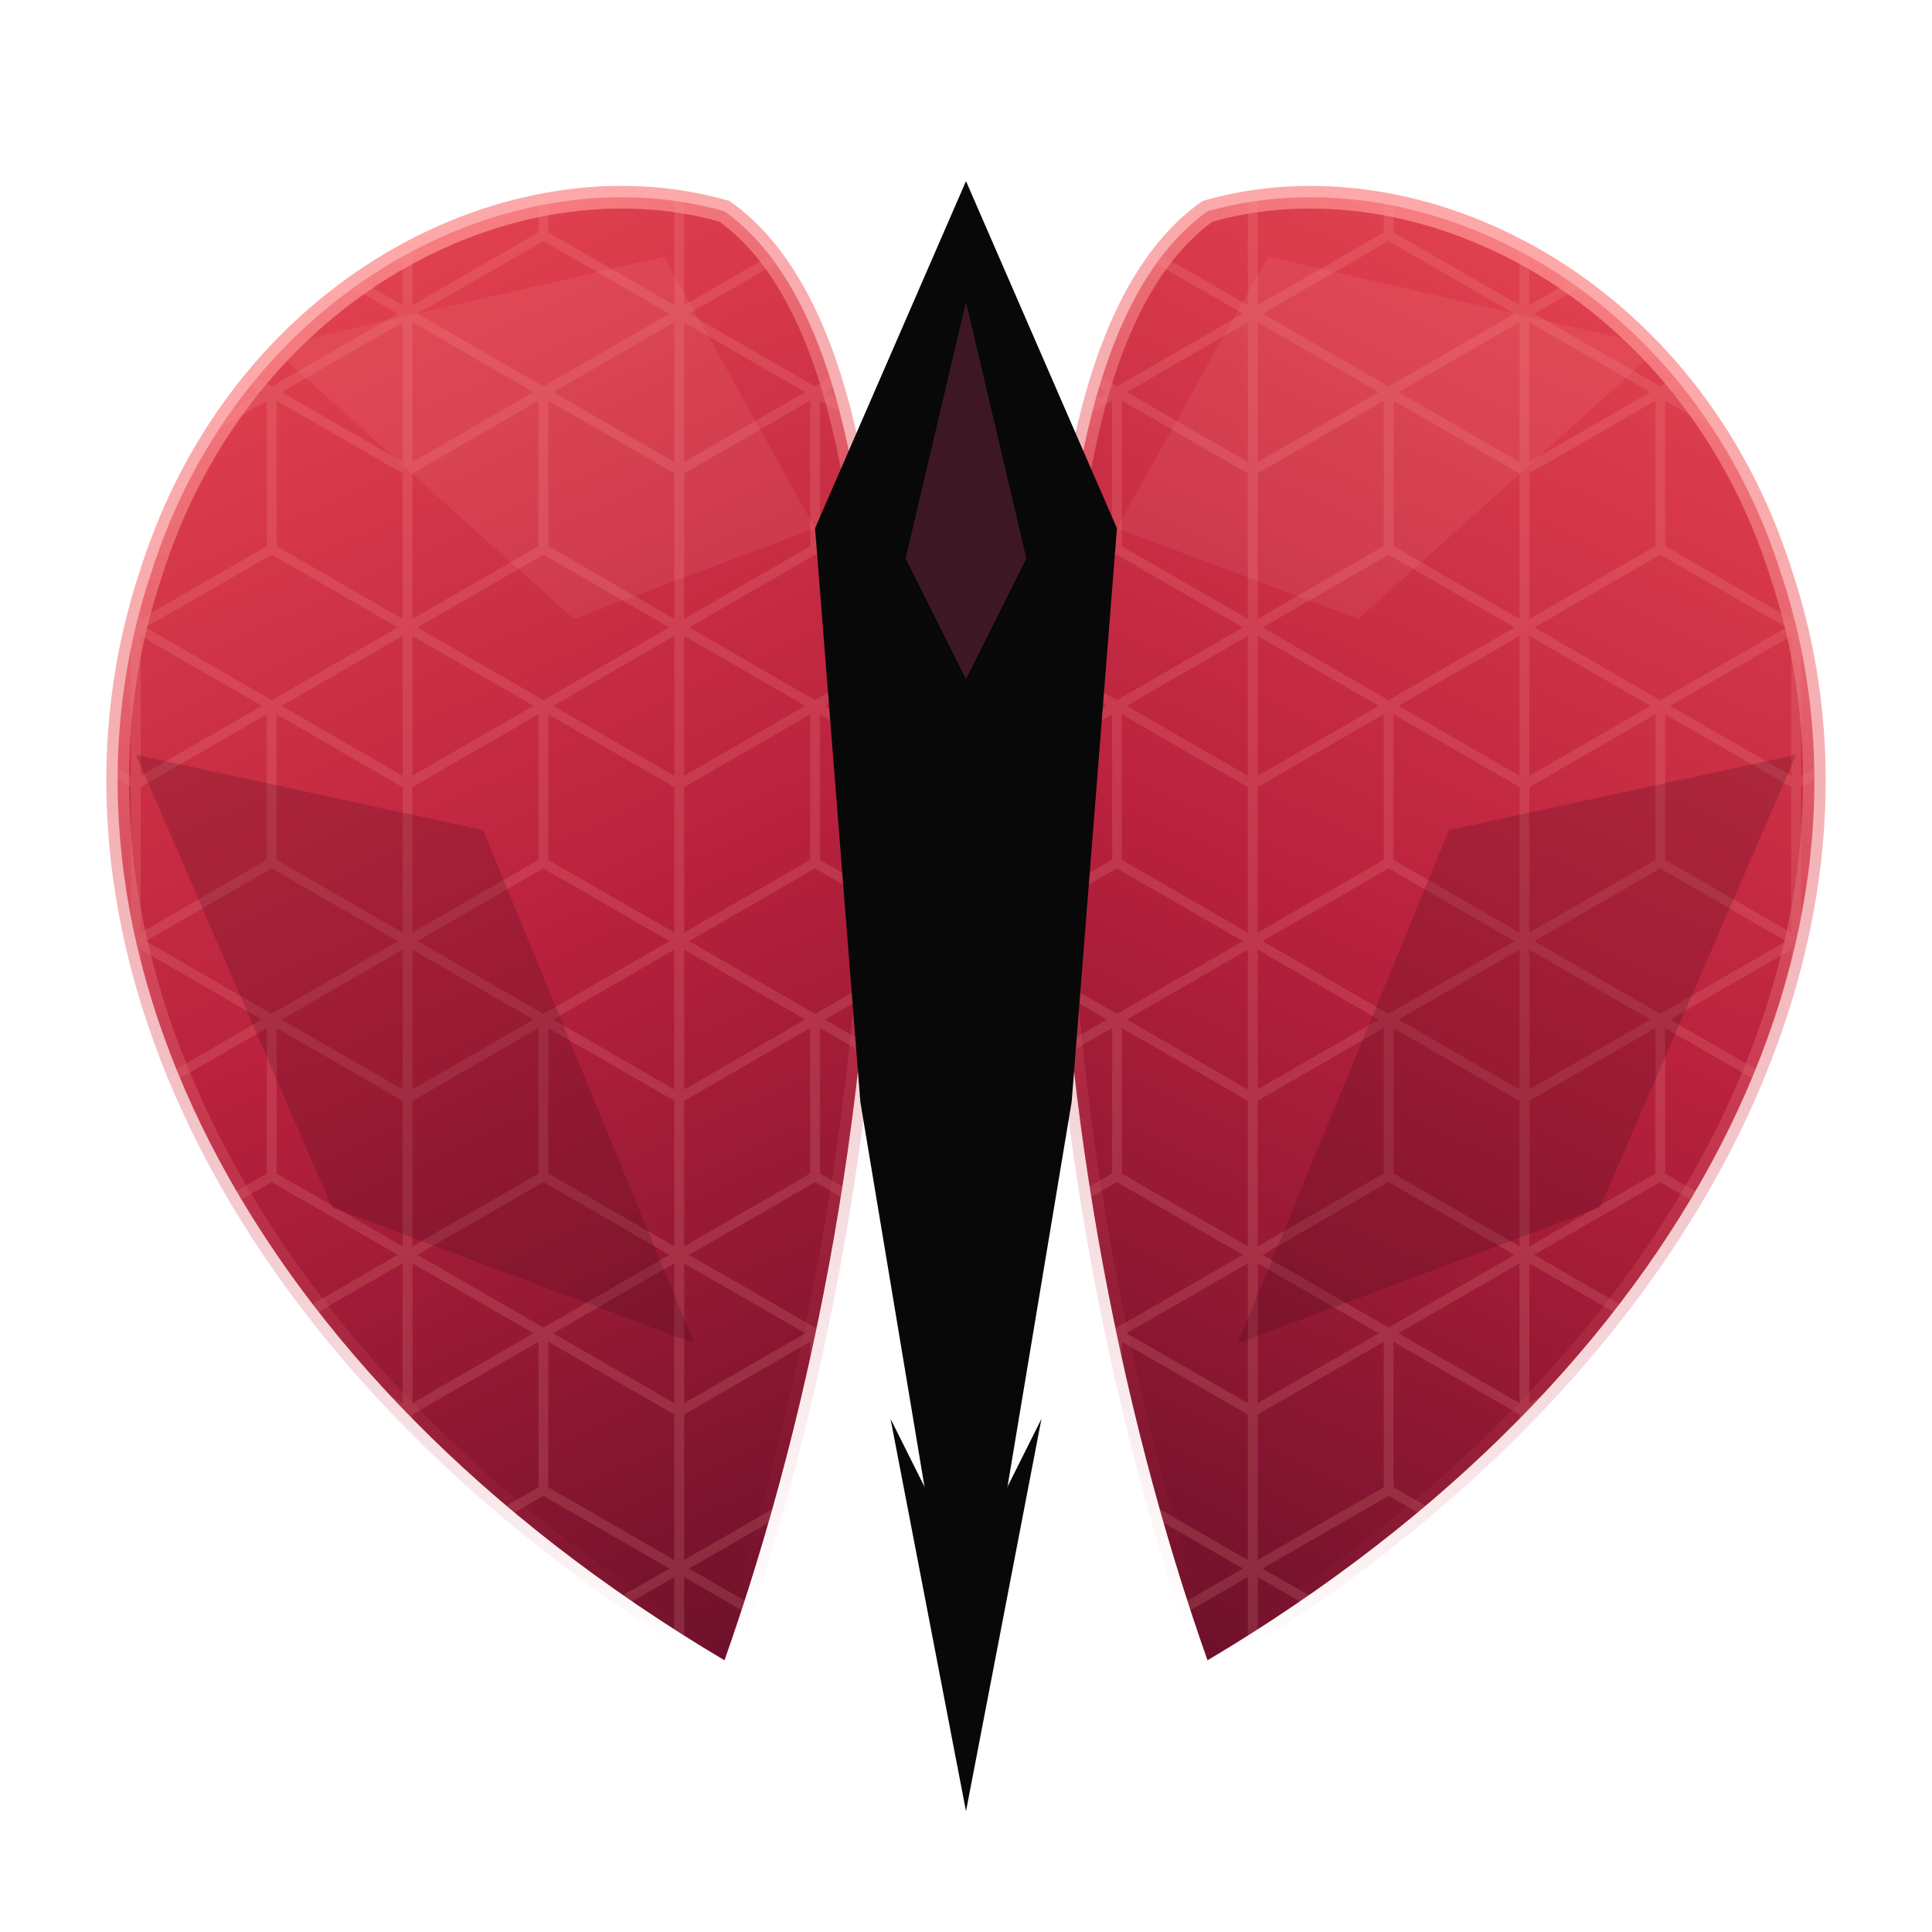
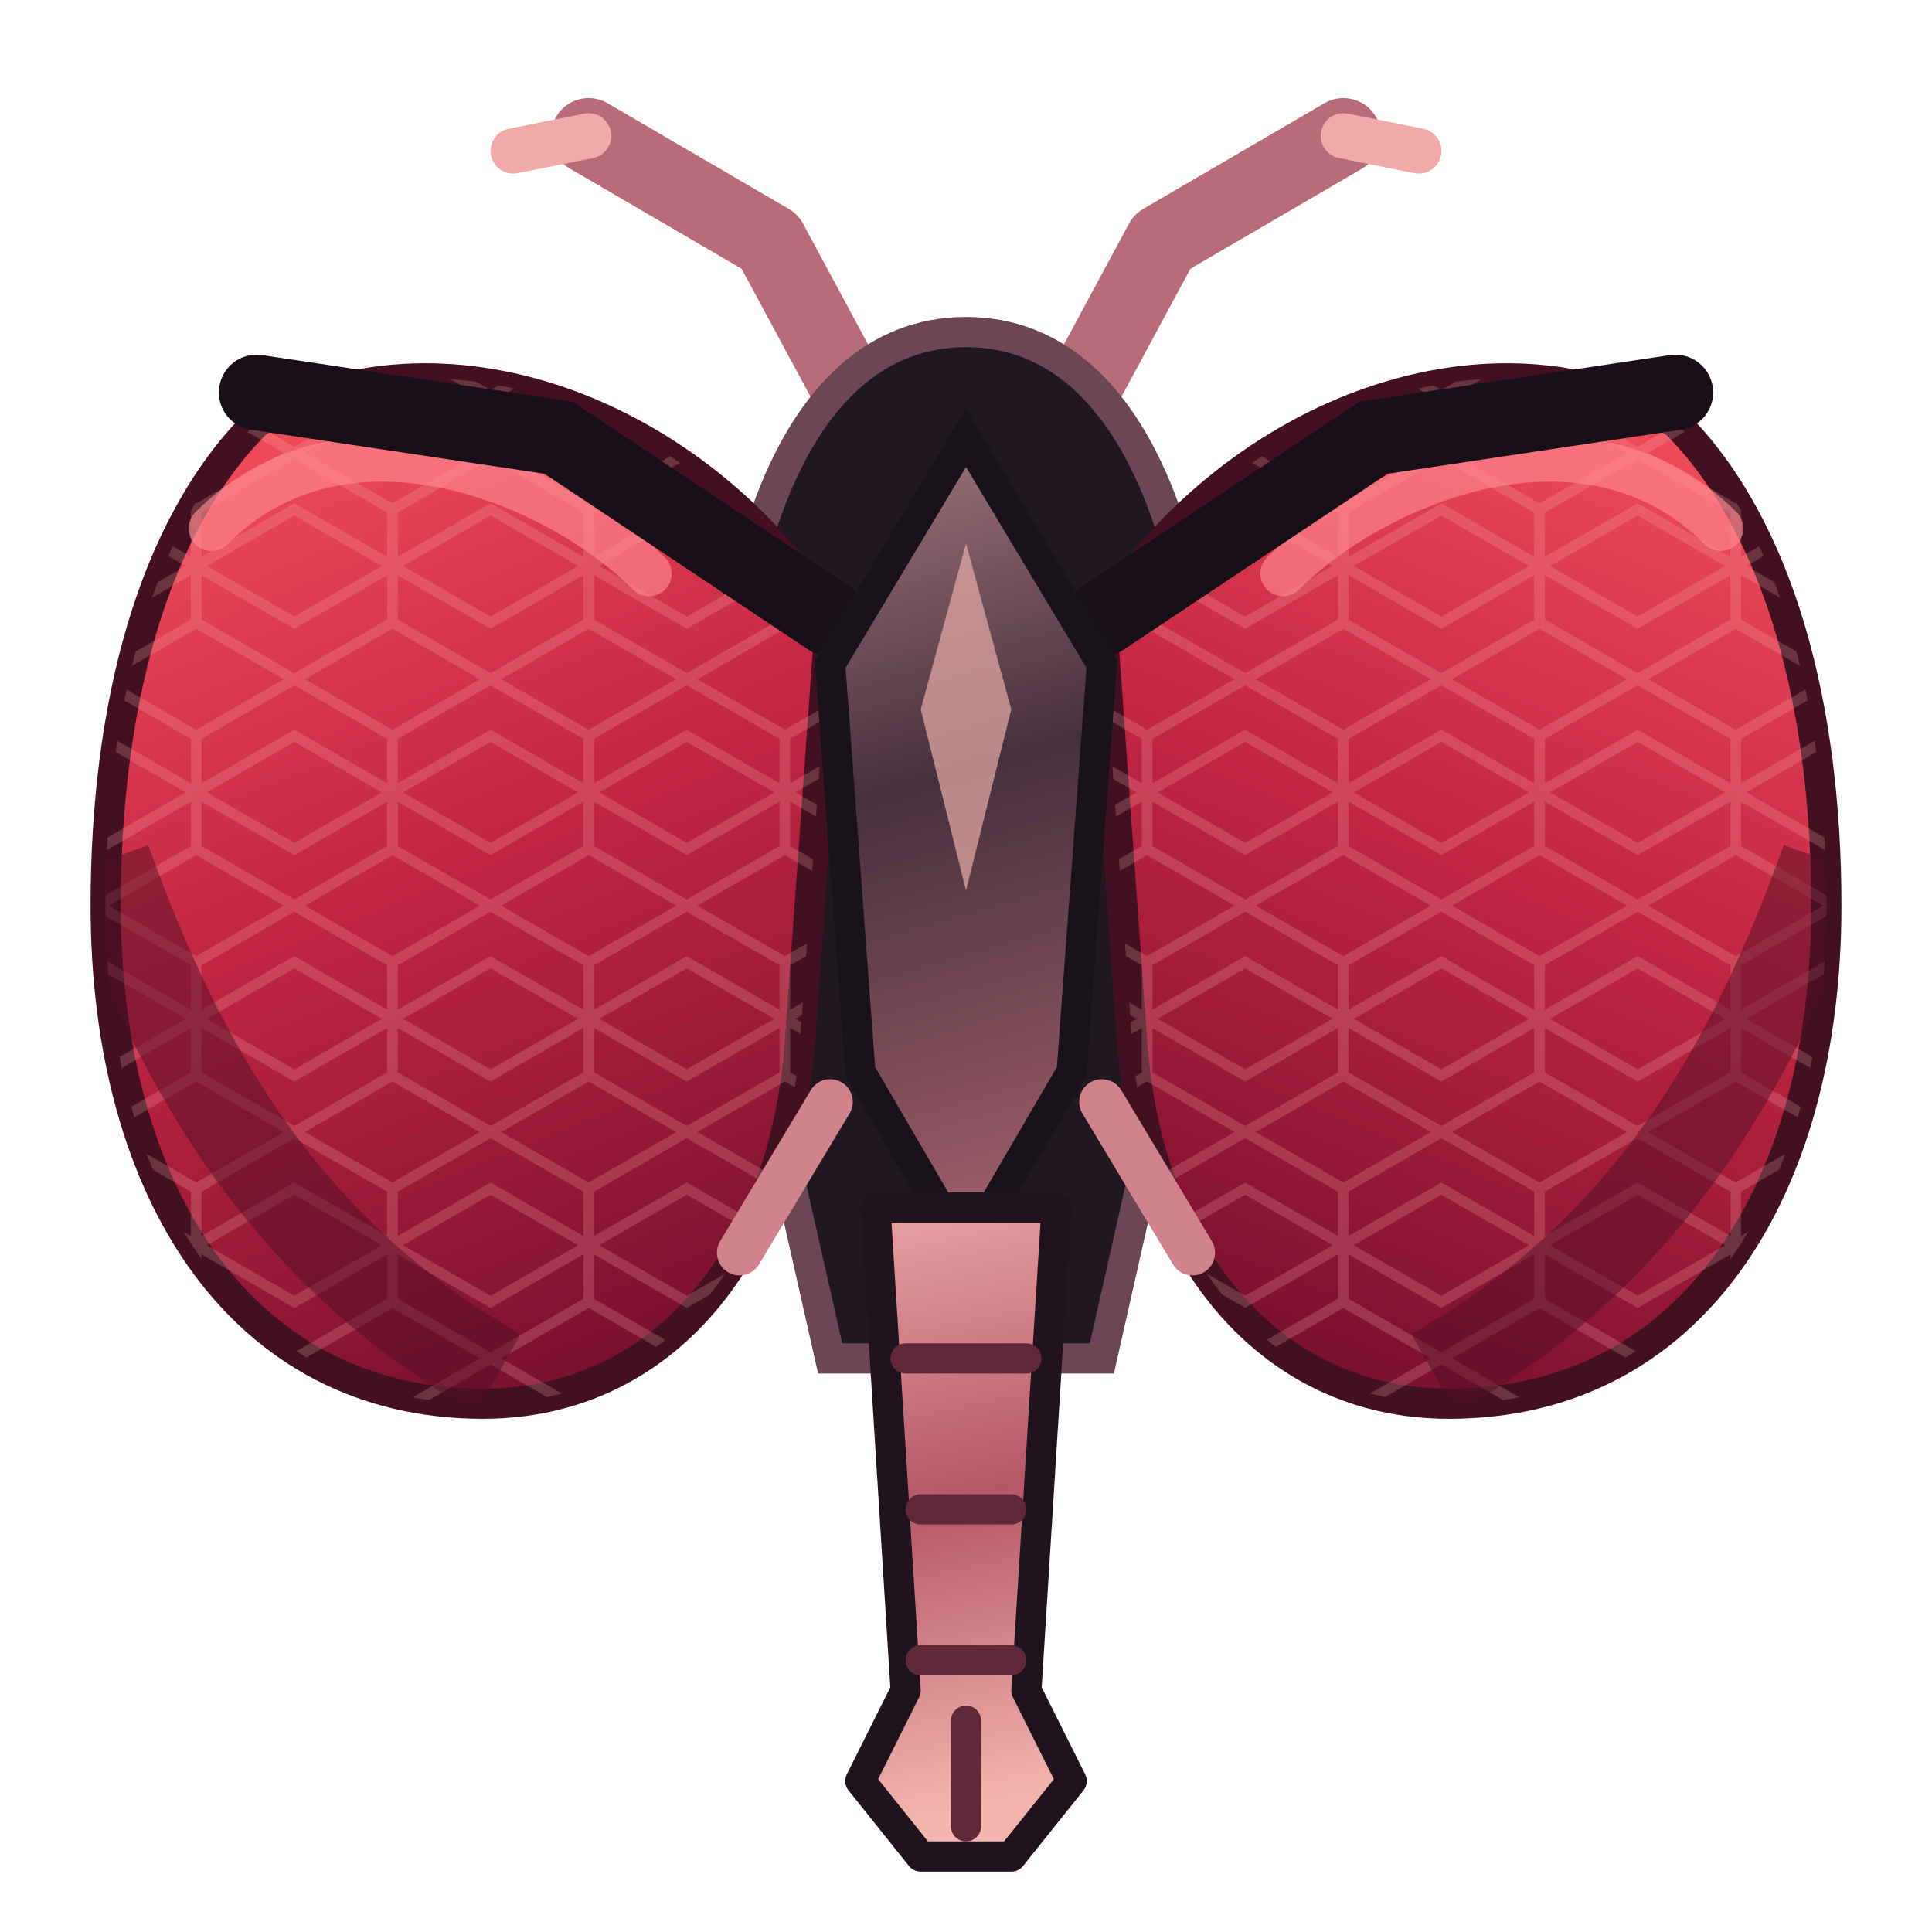
<svg xmlns="http://www.w3.org/2000/svg" viewBox="0 0 128 128" fill="none">
  <defs>
-     <linearGradient id="eye" x1="22" y1="12" x2="68" y2="111" gradientUnits="userSpaceOnUse">
-       <stop stop-color="#e64551" />
-       <stop offset=".47" stop-color="#b9213d" />
-       <stop offset="1" stop-color="#600d27" />
+     <linearGradient id="eye" x1="20" y1="27" x2="46" y2="91" gradientUnits="userSpaceOnUse">
+       <stop stop-color="#ef4b5a" />
+       <stop offset=".45" stop-color="#c32643" />
+       <stop offset="1" stop-color="#740e2e" />
    </linearGradient>
-     <linearGradient id="rim" x1="18" y1="17" x2="56" y2="105" gradientUnits="userSpaceOnUse">
-       <stop stop-color="#ff9292" stop-opacity=".8" />
-       <stop offset="1" stop-color="#c1354b" stop-opacity="0" />
+     <linearGradient id="face" x1="56" y1="29" x2="73" y2="88" gradientUnits="userSpaceOnUse">
+       <stop stop-color="#a1757d" />
+       <stop offset=".38" stop-color="#47303d" />
+       <stop offset="1" stop-color="#b96b77" />
    </linearGradient>
-     <path id="left" d="M48 14C34 10 16 19 10 38 2 62 16 91 48 110c6-17 10-38 10-59 0-19-3-32-10-37Z" />
+     <linearGradient id="trunk" x1="60" y1="79" x2="68" y2="119" gradientUnits="userSpaceOnUse">
+       <stop stop-color="#eaa6a5" />
+       <stop offset=".5" stop-color="#b55766" />
+       <stop offset="1" stop-color="#f4b5ae" />
+     </linearGradient>
+     <path id="eyeShape" d="M17 28c12-7 29-1 38 13l-2 28c-1 14-9 24-21 24C16 93 7 79 7 60c0-13 3-25 10-32Z" />
    <clipPath id="eyeClip">
-       <use href="#left" />
+       <use href="#eyeShape" />
    </clipPath>
-     <pattern id="facets" width="18" height="20.784" patternUnits="userSpaceOnUse">
-       <path d="m0 5.196 9-5.196 9 5.196v10.392l-9 5.196-9-5.196V5.196Zm9-5.196v10.392m-9-5.196 9 5.196 9-5.196m-9 5.196v10.392" stroke="#ffb0a5" stroke-opacity=".16" stroke-width=".65" />
+     <pattern id="facets" width="13" height="15" patternUnits="userSpaceOnUse">
+       <path d="m0 3.75 6.5-3.75L13 3.75v7.5L6.5 15 0 11.25v-7.5Zm6.5 0 6.5 3.75-6.5 3.75L0 7.5l6.5-3.75Z" stroke="#ffb3b0" stroke-opacity=".22" stroke-width=".7" />
    </pattern>
  </defs>
-   <use href="#left" fill="url(#eye)" />
+   <path d="m58 29-7-13-12-7m31 20 7-13 12-7" stroke="#b86c7a" stroke-width="5" stroke-linecap="round" stroke-linejoin="round" />
+   <path d="m39 9-5 1m55-1 5 1" stroke="#efaaa9" stroke-width="3" stroke-linecap="round" />
+   <path d="M64 22c12 0 17 17 16 37l-7 31H55l-7-31c-1-20 4-37 16-37Z" fill="#211720" stroke="#6c4655" stroke-width="2" />
+   <use href="#eyeShape" fill="url(#eye)" stroke="#421021" stroke-width="2" />
  <g clip-path="url(#eyeClip)">
-     <path d="M6 8h59v106H6z" fill="url(#facets)" />
-     <path d="M18 23 44 17 54 35 38 41 18 23Z" fill="#ffb0a5" fill-opacity=".10" />
-     <path d="m9 50 23 5 14 34-24-9L9 50Z" fill="#340918" fill-opacity=".20" />
+     <path d="M4 24h55v74H4z" fill="url(#facets)" />
+     <path d="M14 35c9-9 23-3 29 3" stroke="#ff898e" stroke-opacity=".66" stroke-width="3" stroke-linecap="round" />
+     <path d="M7 57c5 14 12 26 26 34" stroke="#520e26" stroke-opacity=".5" stroke-width="6" />
  </g>
-   <use href="#left" stroke="url(#rim)" stroke-width="1.5" />
  <g transform="translate(128 0) scale(-1 1)">
-     <use href="#left" fill="url(#eye)" />
+     <use href="#eyeShape" fill="url(#eye)" stroke="#421021" stroke-width="2" />
    <g clip-path="url(#eyeClip)">
-       <path d="M6 8h59v106H6z" fill="url(#facets)" />
-       <path d="M18 23 44 17 54 35 38 41 18 23Z" fill="#ffb0a5" fill-opacity=".10" />
-       <path d="m9 50 23 5 14 34-24-9L9 50Z" fill="#340918" fill-opacity=".20" />
+       <path d="M4 24h55v74H4z" fill="url(#facets)" />
+       <path d="M14 35c9-9 23-3 29 3" stroke="#ff898e" stroke-opacity=".66" stroke-width="3" stroke-linecap="round" />
+       <path d="M7 57c5 14 12 26 26 34" stroke="#520e26" stroke-opacity=".5" stroke-width="6" />
    </g>
-     <use href="#left" stroke="url(#rim)" stroke-width="1.5" />
  </g>
-   <path d="m64 12 10 23-3 38-7 42-7-42-3-38L64 12Z" fill="#080809" />
-   <path d="m64 20 4 17-4 8-4-8 4-17Z" fill="#3d1824" />
-   <path d="m59 94 5 10 5-10-5 26-5-26Z" fill="#080809" />
+   <path d="m17 26 20 3 18 12m56-15-20 3-18 12" stroke="#180f19" stroke-width="5" stroke-linecap="round" />
+   <path d="m64 29 9 15-2 27-7 12-7-12-2-27 9-15Z" fill="url(#face)" stroke="#1a121b" stroke-width="2" />
+   <path d="m64 36 3 11-3 12-3-12 3-11Z" fill="#e4a9a5" fill-opacity=".72" />
+   <path d="m55 73-6 10m24-10 6 10" stroke="#d0828d" stroke-width="3" stroke-linecap="round" />
+   <path d="M58 80h12l-2 32 3 6-4 5h-6l-4-5 3-6-2-32Z" fill="url(#trunk)" stroke="#21131e" stroke-width="2" stroke-linejoin="round" />
+   <path d="M60 90h8m-7 10h6m-6 10h6m-3 4v7" stroke="#612839" stroke-width="2" stroke-linecap="round" />
</svg>
